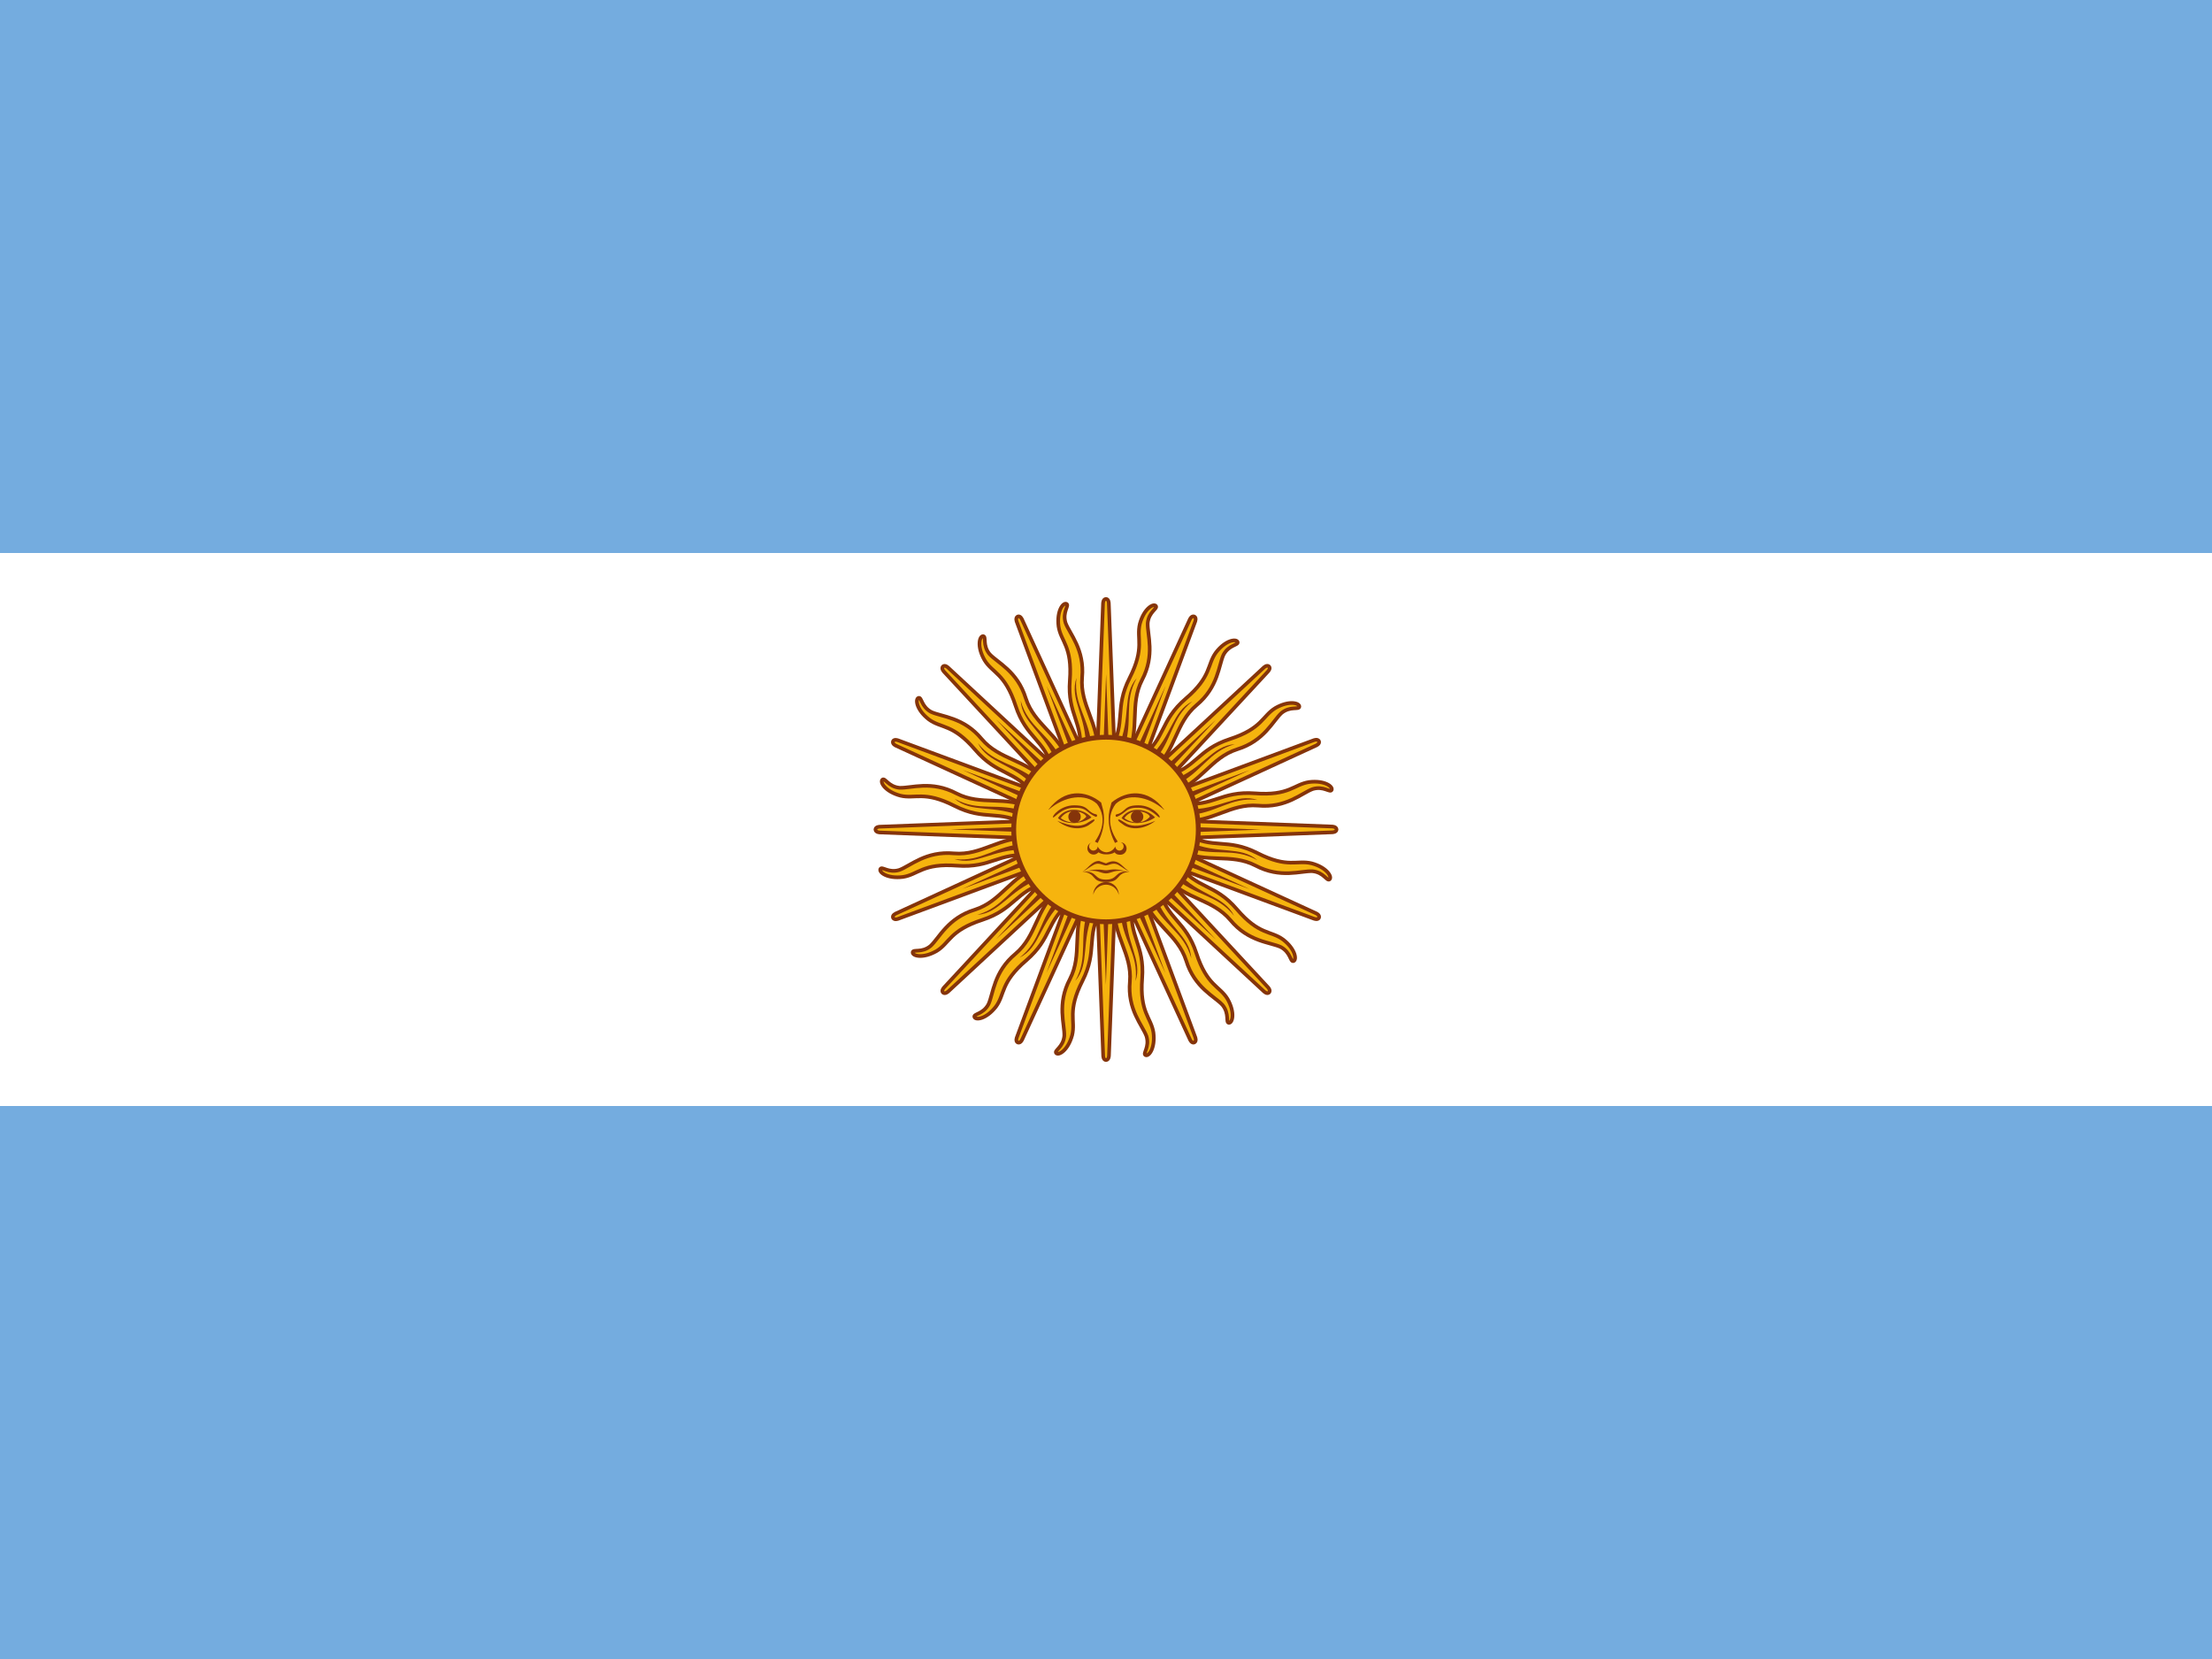
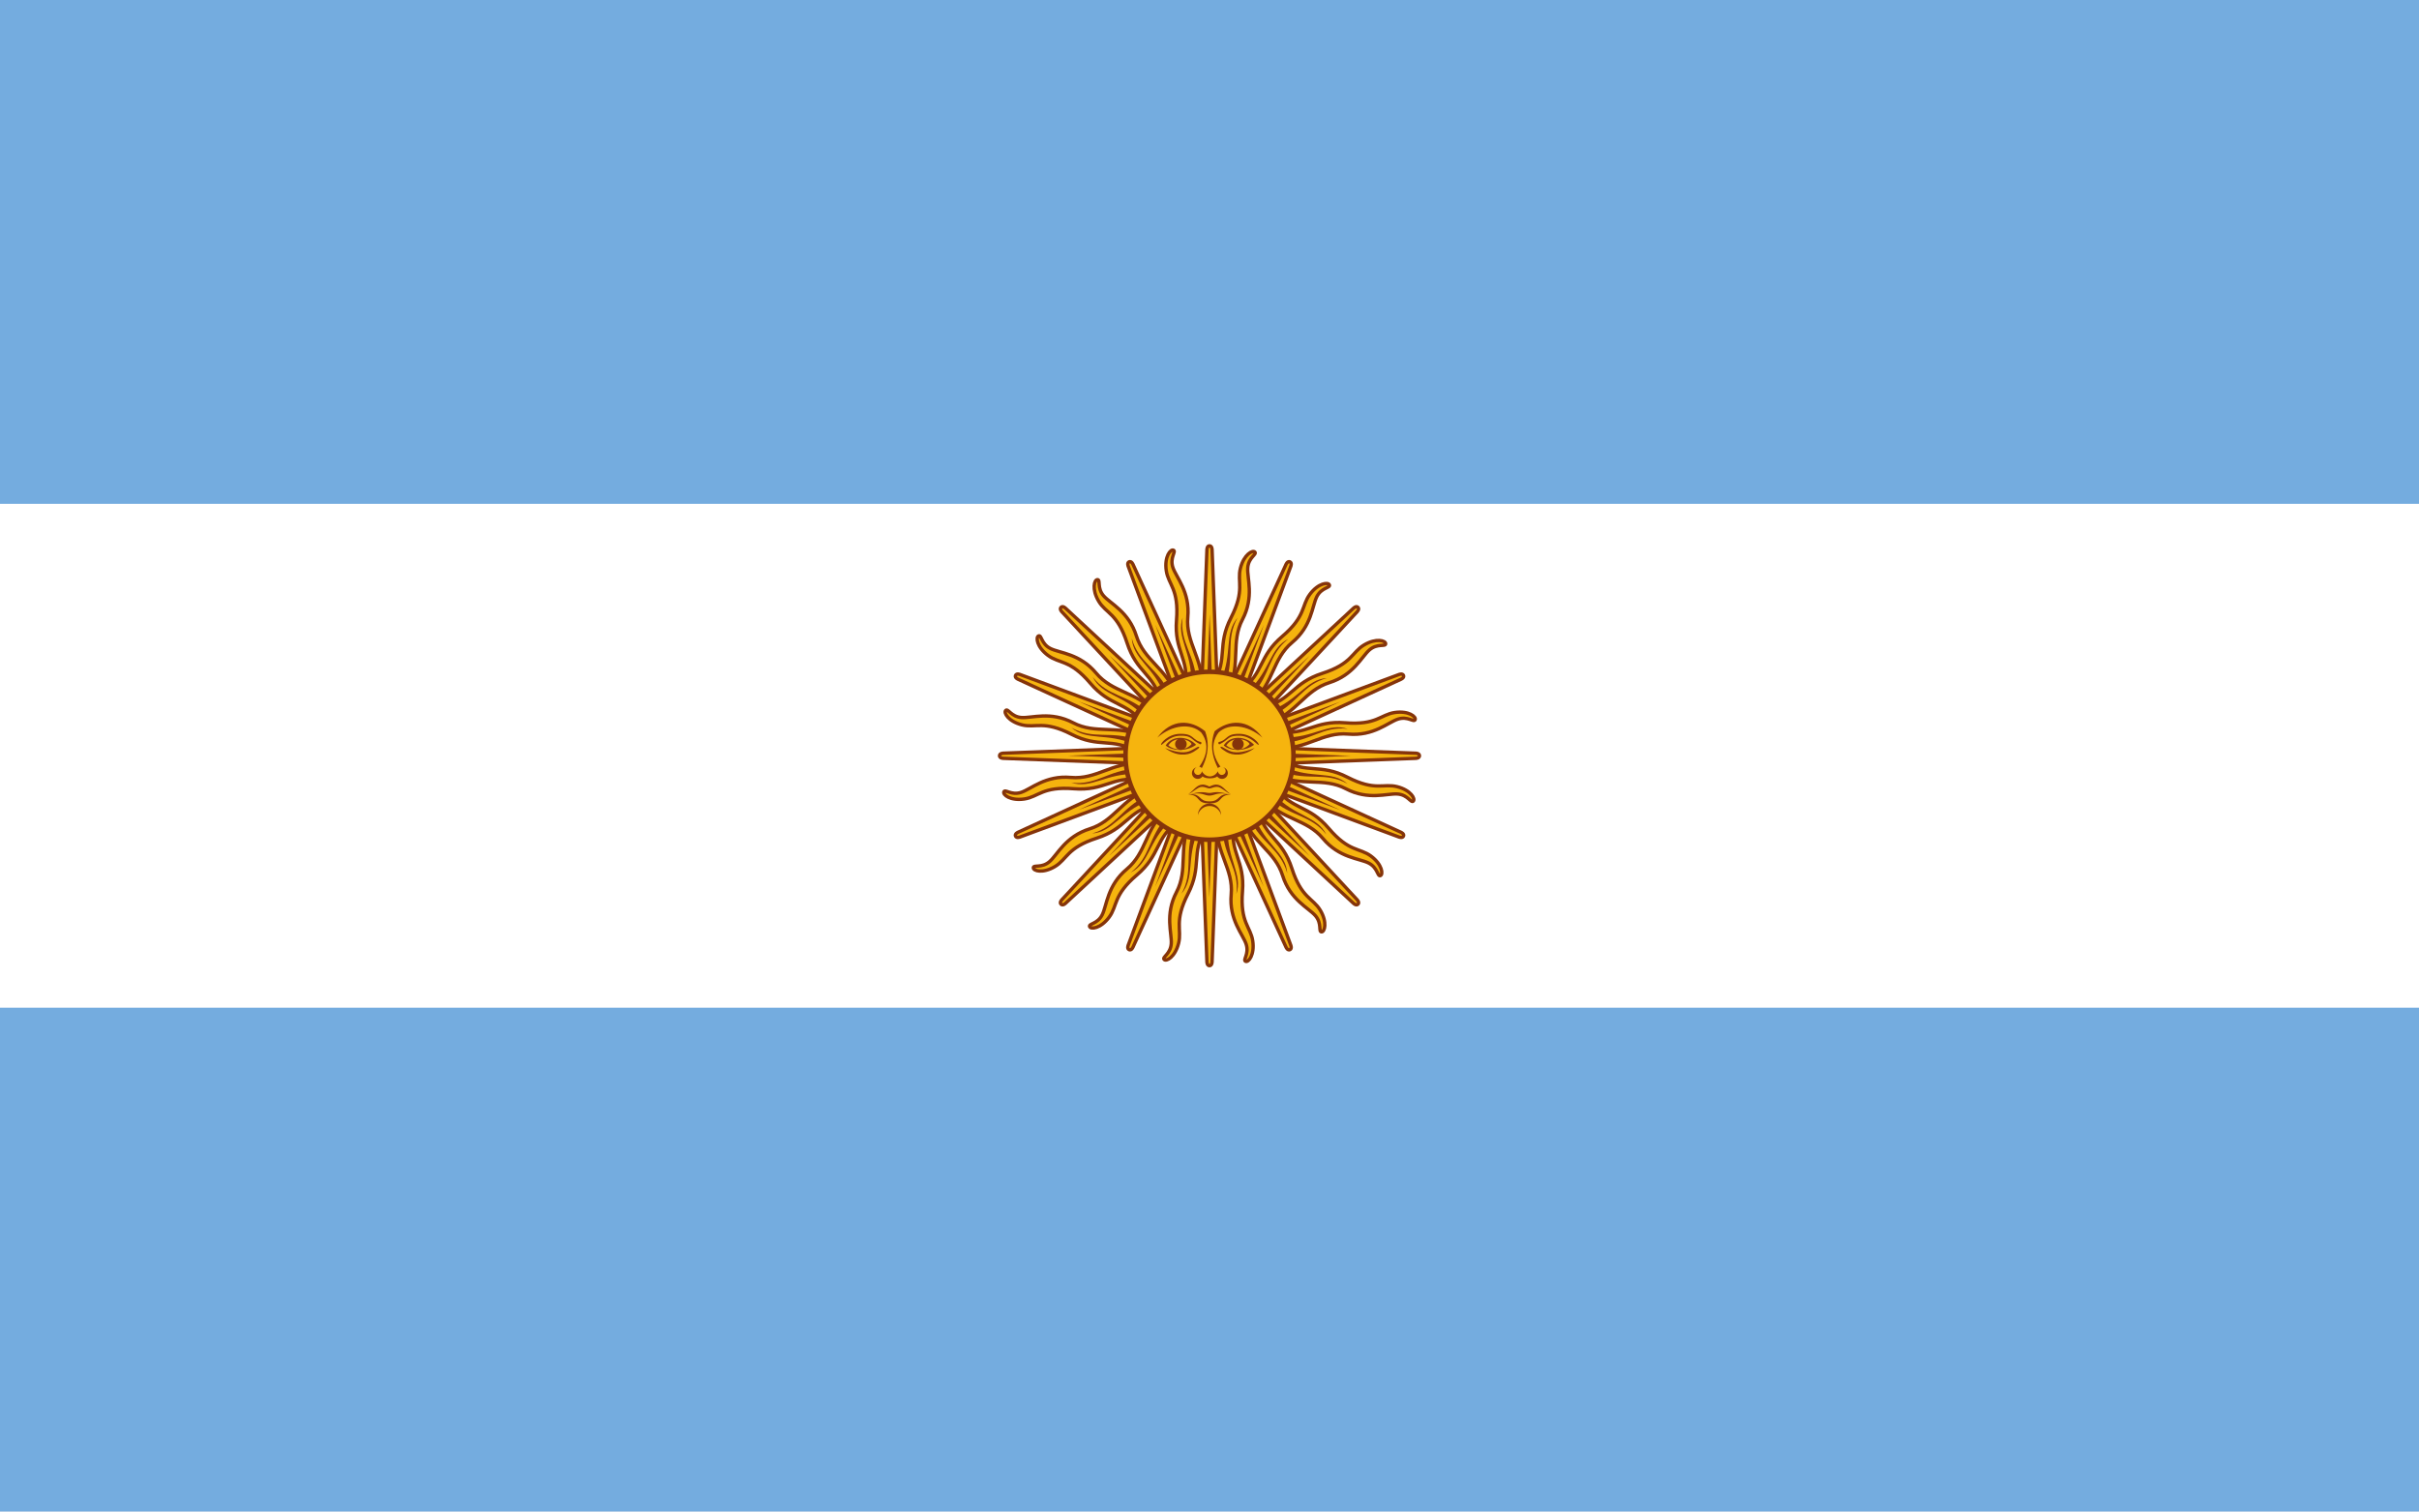
- <svg xmlns="http://www.w3.org/2000/svg" xmlns:xlink="http://www.w3.org/1999/xlink" id="flag-icons-ar" viewBox="0 0 640 480">
-   <path fill="#74acdf" d="M0 0h640v480H0z" />
-   <path fill="#fff" d="M0 160h640v160H0z" />
-   <g id="ar-c" transform="translate(-64)scale(.96)">
-     <path id="ar-a" fill="#f6b40e" stroke="#85340a" stroke-width="1.1" d="m396.8 251.3 28.5 62s.5 1.2 1.3.9c.8-.4.3-1.6.3-1.6l-23.7-64m-.7 24.2c-.4 9.4 5.4 14.6 4.7 23-.8 8.5 3.8 13.2 5 16.5 1 3.3-1.2 5.2-.3 5.7 1 .5 3-2.1 2.4-6.8-.7-4.6-4.2-6-3.4-16.3.8-10.3-4.2-12.7-3-22" />
-     <use xlink:href="#ar-a" width="100%" height="100%" transform="rotate(22.5 400 250)" />
-     <use xlink:href="#ar-a" width="100%" height="100%" transform="rotate(45 400 250)" />
-     <use xlink:href="#ar-a" width="100%" height="100%" transform="rotate(67.5 400 250)" />
-     <path id="ar-b" fill="#85340a" d="M404.3 274.4c.5 9 5.6 13 4.6 21.3 2.2-6.5-3.1-11.6-2.8-21.2m-7.7-23.8 19.5 42.6-16.3-43.9" />
-     <use xlink:href="#ar-b" width="100%" height="100%" transform="rotate(22.5 400 250)" />
-     <use xlink:href="#ar-b" width="100%" height="100%" transform="rotate(45 400 250)" />
-     <use xlink:href="#ar-b" width="100%" height="100%" transform="rotate(67.5 400 250)" />
+ <svg xmlns="http://www.w3.org/2000/svg" xmlns:xlink="http://www.w3.org/1999/xlink" width="800" version="1.0" height="500">
+   <path fill="#74acdf" d="M0 0h800v500H0z" />
+   <path fill="#fff" d="M0 166.67h800v166.67H0z" />
+   <g id="c">
+     <path id="a" stroke-width="1.112" stroke="#85340a" fill="#f6b40e" d="m396.84 251.31 28.454 61.992s.49 1.185 1.28.859c.79-.327.299-1.512.299-1.512l-23.715-63.956m-.68 24.12c-.347 9.428 5.452 14.613 4.694 23.032-.757 8.42 3.867 13.18 4.94 16.454 1.073 3.274-1.16 5.232-.198 5.698.963.466 3.07-2.12 2.383-6.775-.687-4.655-4.22-6.037-3.39-16.32.83-10.283-4.206-12.678-2.98-22.058" />
+     <use xlink:href="#a" transform="rotate(22.5 400 250)" />
+     <use xlink:href="#a" transform="rotate(45 400 250)" />
+     <use xlink:href="#a" transform="rotate(67.5 400 250)" />
+     <path id="b" fill="#85340a" d="M404.31 274.41c.453 9.054 5.587 13.063 4.579 21.314 2.213-6.525-3.124-11.583-2.82-21.22m-7.649-23.757 19.487 42.577-16.329-43.887" />
+     <use xlink:href="#b" transform="rotate(22.5 400 250)" />
+     <use xlink:href="#b" transform="rotate(45 400 250)" />
+     <use xlink:href="#b" transform="rotate(67.5 400 250)" />
  </g>
-   <use xlink:href="#ar-c" width="100%" height="100%" transform="rotate(90 320 240)" />
-   <use xlink:href="#ar-c" width="100%" height="100%" transform="rotate(180 320 240)" />
-   <use xlink:href="#ar-c" width="100%" height="100%" transform="rotate(-90 320 240)" />
-   <circle cx="320" cy="240" r="26.7" fill="#f6b40e" stroke="#85340a" stroke-width="1.4" />
-   <path id="ar-h" fill="#843511" stroke-width="1" d="M329 234.3c-1.7 0-3.5.8-4.5 2.4 2 1.9 6.6 2 9.7-.2a7 7 0 0 0-5.1-2.2zm0 .4c1.8 0 3.5.8 3.7 1.6-2 2.3-5.3 2-7.4.4 1-1.4 2.4-2 3.8-2z" />
-   <use xlink:href="#ar-d" width="100%" height="100%" transform="matrix(-1 0 0 1 640.2 0)" />
-   <use xlink:href="#ar-e" width="100%" height="100%" transform="matrix(-1 0 0 1 640.2 0)" />
-   <use xlink:href="#ar-f" width="100%" height="100%" transform="translate(18.1)" />
-   <use xlink:href="#ar-g" width="100%" height="100%" transform="matrix(-1 0 0 1 640.2 0)" />
-   <path fill="#85340a" d="M316 243.7a1.8 1.8 0 1 0 1.8 2.9 4 4 0 0 0 2.2.6h.2c.6 0 1.6-.1 2.3-.6.3.5.9.7 1.5.7a1.8 1.8 0 0 0 .3-3.6c.5.2.8.6.8 1.2a1.2 1.2 0 0 1-2.4 0 3 3 0 0 1-2.6 1.7 3 3 0 0 1-2.5-1.7c0 .7-.6 1.2-1.3 1.2-.6 0-1.2-.6-1.2-1.2s.3-1 .8-1.2zm2 5.4c-2.1 0-3 2-4.8 3.1 1-.4 1.8-1.2 3.3-2 1.4-.8 2.6.2 3.5.2.8 0 2-1 3.5-.2 1.4.8 2.3 1.6 3.3 2-1.9-1.2-2.7-3-4.8-3-.4 0-1.2.2-2 .6z" />
-   <path fill="#85340a" d="M317.2 251.6c-.8 0-1.8.2-3.4.6 3.7-.8 4.5.5 6.2.5 1.6 0 2.5-1.3 6.1-.5-4-1.2-4.9-.4-6.1-.4-.8 0-1.4-.3-2.8-.2" />
-   <path fill="#85340a" d="M314 252.2h-.8c4.3.5 2.3 3 6.8 3s2.5-2.5 6.8-3c-4.5-.4-3.1 2.3-6.8 2.3-3.5 0-2.4-2.3-6-2.3" />
-   <path fill="#85340a" d="M323.7 258.9a3.7 3.7 0 0 0-7.4 0 3.8 3.8 0 0 1 7.4 0" />
-   <path id="ar-e" fill="#85340a" stroke-width="1" d="M303.4 234.3c4.7-4.1 10.7-4.8 14-1.7a8 8 0 0 1 1.5 3.4c.4 2.4-.3 4.9-2.1 7.5l.8.4c1.6-3.1 2.2-6.3 1.6-9.4l-.6-2.3c-4.5-3.7-10.7-4-15.2 2z" />
-   <path id="ar-d" fill="#85340a" stroke-width="1" d="M310.8 233c2.7 0 3.3.6 4.5 1.7 1.2 1 1.9.8 2 1 .3.2 0 .8-.3.6-.5-.2-1.3-.6-2.5-1.6s-2.5-1-3.7-1c-3.7 0-5.7 3-6.1 2.8-.5-.2 2-3.5 6.1-3.5" />
-   <use xlink:href="#ar-h" width="100%" height="100%" transform="translate(-18.4)" />
-   <circle id="ar-f" cx="310.9" cy="236.3" r="1.8" fill="#85340a" stroke-width="1" />
-   <path id="ar-g" fill="#85340a" stroke-width="1" d="M305.9 237.5c3.5 2.7 7 2.5 9 1.3 2-1.3 2-1.7 1.6-1.7-.4 0-.8.4-2.4 1.3-1.7.8-4.1.8-8.2-.9" />
+   <use xlink:href="#c" transform="rotate(90 400 250)" />
+   <use xlink:href="#c" transform="rotate(180 400 250)" />
+   <use xlink:href="#c" transform="rotate(270 400 250)" />
+   <circle r="27.778" stroke="#85340a" cy="250" cx="400" stroke-width="1.5" fill="#f6b40e" />
+   <path id="h" fill="#843511" d="M409.47 244.06c-1.897 0-3.713.822-4.781 2.531 2.136 1.923 6.856 2.132 10.062-.219a7.333 7.333 0 0 0-5.281-2.312zm-.031.438c1.846-.034 3.571.814 3.812 1.656-2.136 2.35-5.55 2.146-7.687.437.935-1.495 2.439-2.067 3.875-2.094z" />
+   <use xlink:href="#d" transform="matrix(-1 0 0 1 800.25 0)" />
+   <use xlink:href="#e" transform="matrix(-1 0 0 1 800.25 0)" />
+   <use xlink:href="#f" transform="translate(18.862)" />
+   <use xlink:href="#g" transform="matrix(-1 0 0 1 800.25 0)" />
+   <path d="M395.75 253.84c-.913.167-1.563.977-1.563 1.906 0 1.062.878 1.906 1.938 1.906a1.89 1.89 0 0 0 1.563-.812c.739.556 1.764.615 2.312.625.084.002.193 0 .25 0 .548-.01 1.573-.069 2.313-.625.36.516.935.812 1.562.812 1.06 0 1.938-.844 1.938-1.906 0-.929-.65-1.74-1.563-1.906.513.18.844.676.844 1.219a1.28 1.28 0 0 1-1.281 1.281c-.68 0-1.242-.54-1.282-1.219-.208.417-1.034 1.655-2.656 1.719-1.622-.064-2.447-1.302-2.656-1.719-.04.679-.6 1.219-1.281 1.219a1.28 1.28 0 0 1-1.281-1.281c0-.542.33-1.038.843-1.219zM397.84 259.53c-2.138 0-2.983 1.937-4.906 3.219 1.068-.427 1.91-1.27 3.406-2.125 1.496-.855 2.772.187 3.625.187h.031c.853 0 2.13-1.041 3.625-.187 1.497.856 2.369 1.698 3.438 2.125-1.924-1.282-2.8-3.219-4.938-3.219-.426 0-1.271.23-2.125.656h-.031c-.853-.426-1.698-.656-2.125-.656z" fill="#85340a" />
+   <path d="M397.12 262.06c-.844.037-1.96.207-3.563.688 3.848-.855 4.697.437 6.407.437h.03c1.71 0 2.56-1.292 6.407-.438-4.274-1.282-5.124-.437-6.406-.437h-.031c-.802 0-1.437-.312-2.844-.25z" fill="#85340a" />
+   <path d="M393.75 262.72c-.248.003-.519.005-.813.031 4.488.428 2.331 3 7.032 3h.03c4.702 0 2.575-2.572 7.063-3-4.7-.426-3.214 2.344-7.062 2.344h-.031c-3.608 0-2.496-2.421-6.22-2.375zM403.85 269.66a3.848 3.848 0 0 0-3.846-3.846 3.848 3.848 0 0 0-3.847 3.846 3.955 3.955 0 0 1 3.847-3.04 3.952 3.952 0 0 1 3.846 3.04z" fill="#85340a" />
+   <path id="e" fill="#85340a" d="M382.73 244.02c4.915-4.273 11.11-4.915 14.53-1.709.837 1.121 1.373 2.32 1.593 3.57.43 2.433-.33 5.062-2.236 7.756.215-.001.643.212.856.427 1.697-3.244 2.297-6.577 1.74-9.746a13.815 13.815 0 0 0-.67-2.436c-4.7-3.845-11.11-4.272-15.81 2.138z" />
+   <path id="d" fill="#85340a" d="M390.42 242.74c2.777 0 3.419.642 4.7 1.71 1.284 1.068 1.924.854 2.137 1.068.213.215 0 .854-.426.64s-1.284-.64-2.564-1.708c-1.283-1.07-2.563-1.069-3.846-1.069-3.846 0-5.983 3.205-6.41 2.991-.426-.214 2.137-3.632 6.41-3.632z" />
+   <use xlink:href="#h" transform="translate(-19.181)" />
+   <circle id="f" cy="246.15" cx="390.54" r="1.923" fill="#85340a" />
+   <path id="g" fill="#85340a" d="M385.29 247.44c3.633 2.778 7.265 2.564 9.402 1.282 2.136-1.282 2.136-1.709 1.71-1.709-.427 0-.853.427-2.564 1.281-1.71.856-4.273.856-8.546-.854z" />
</svg>
